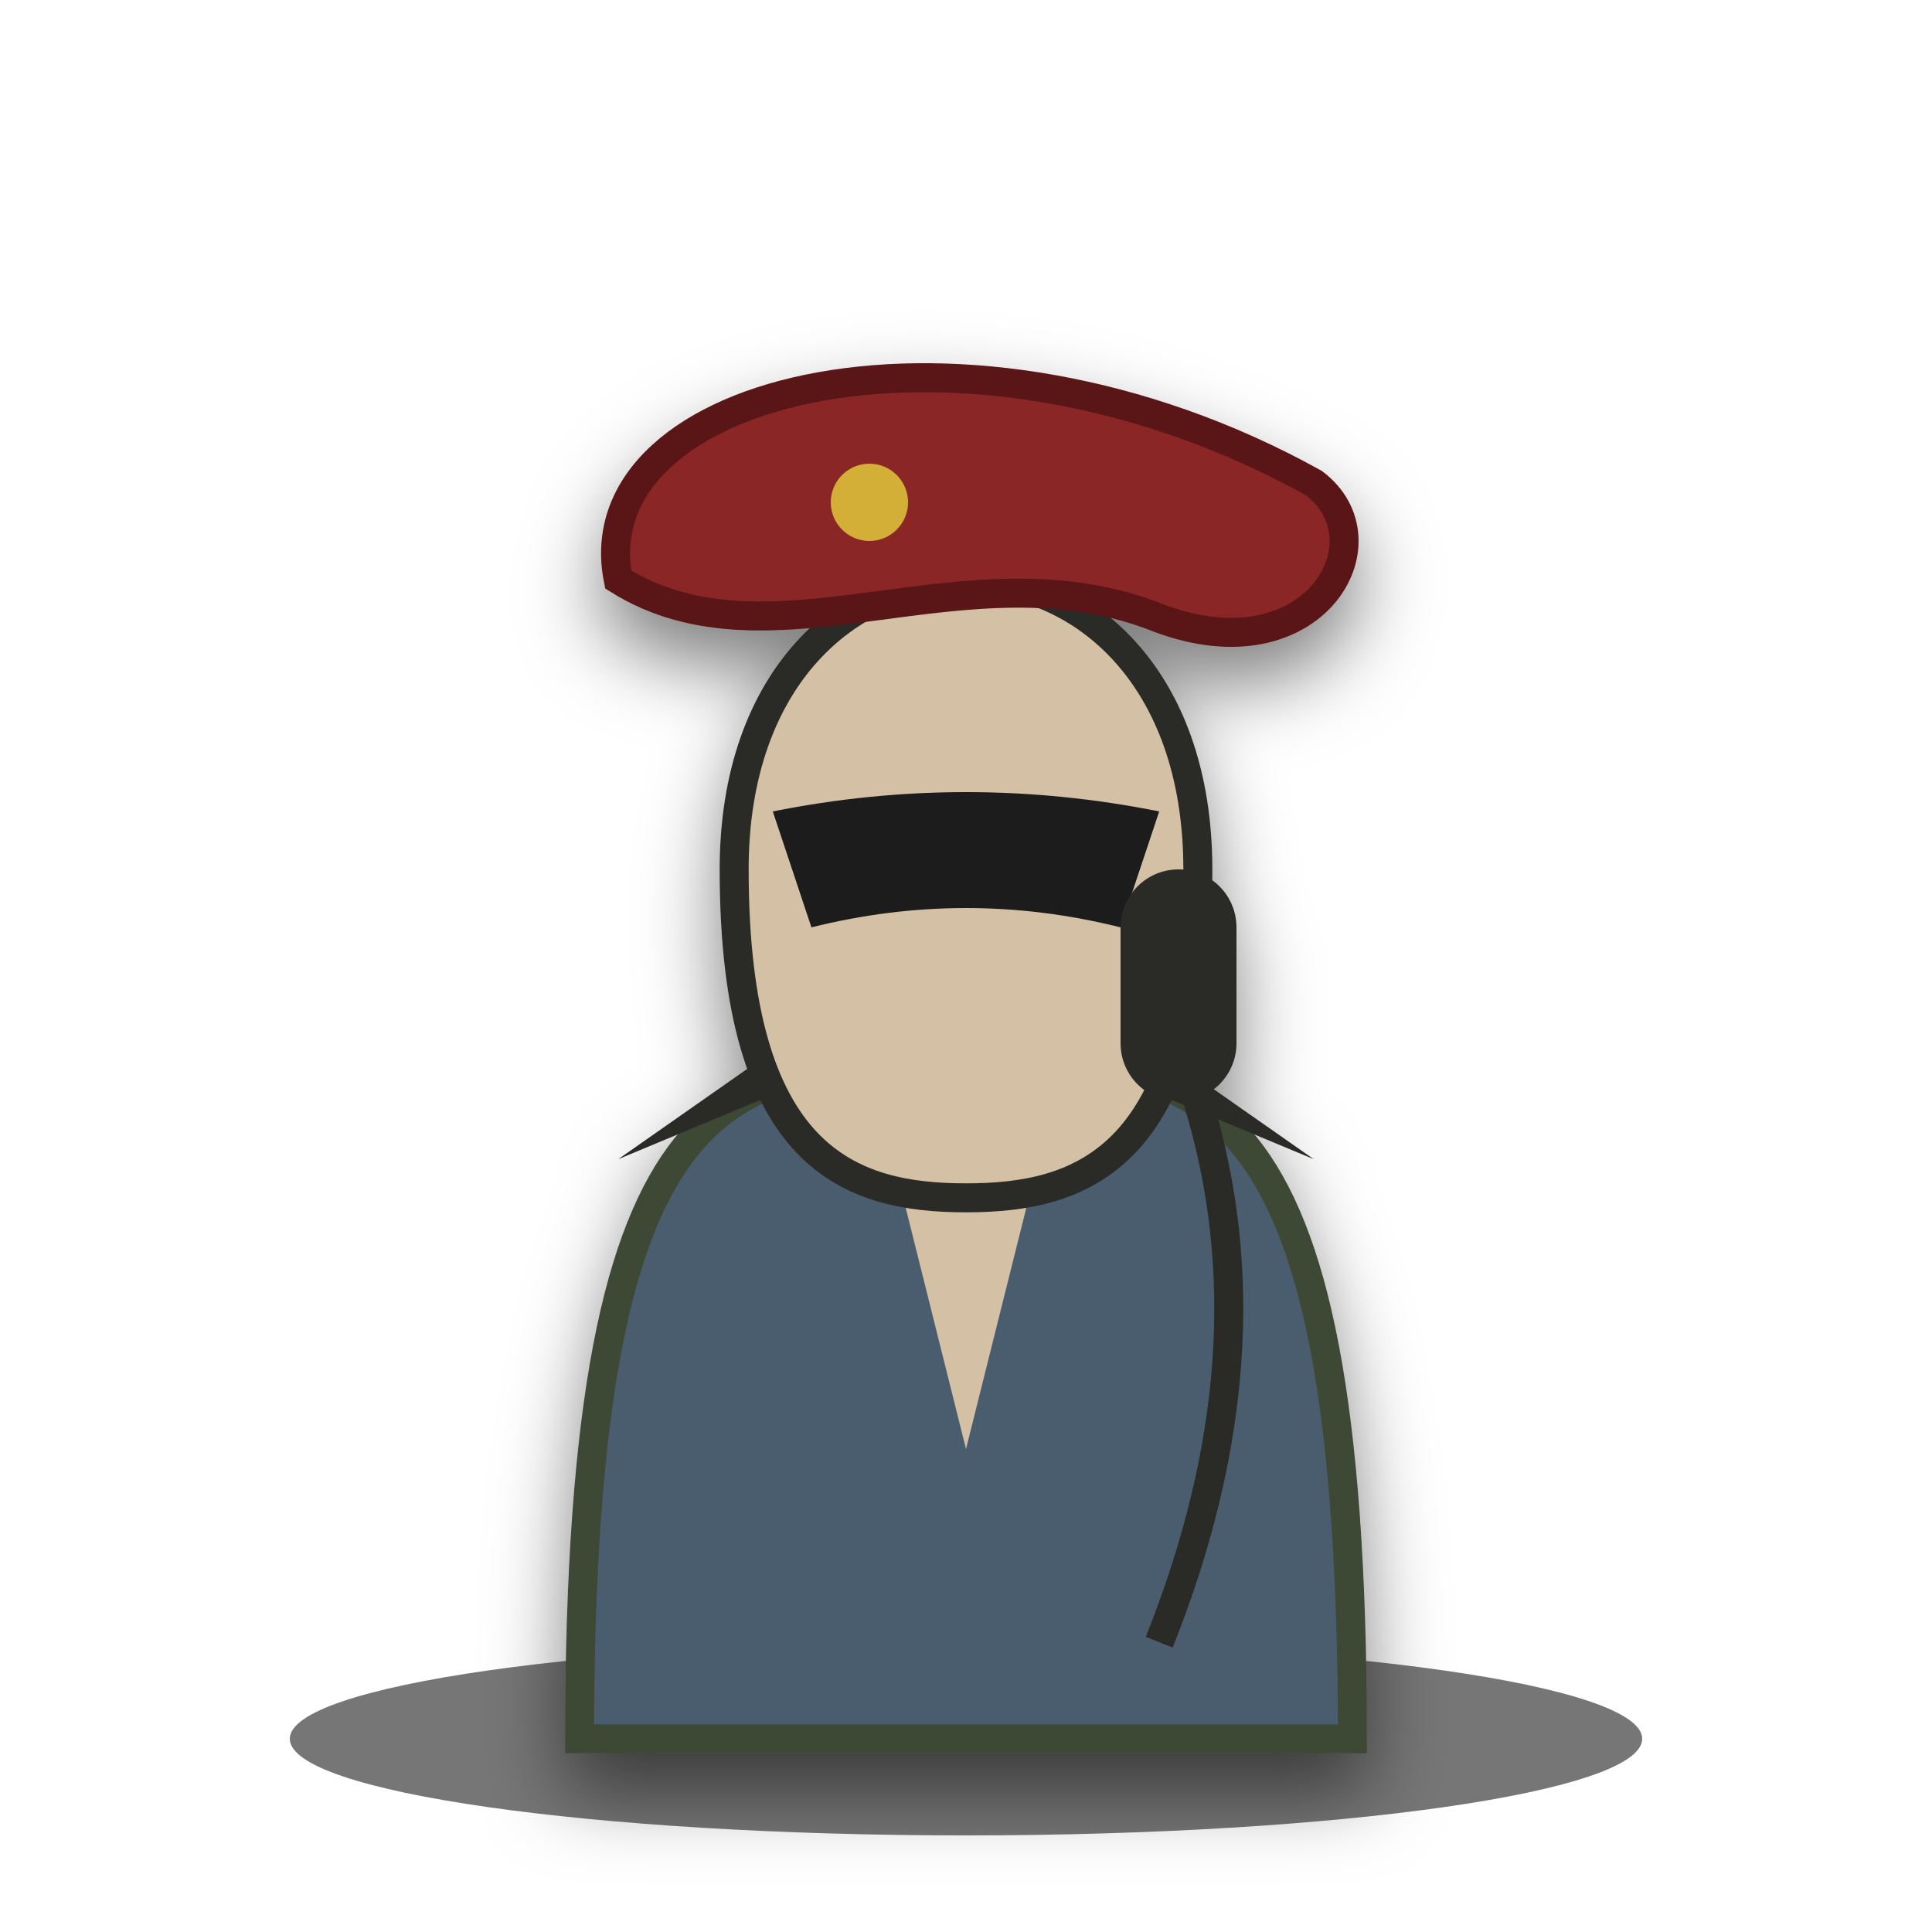
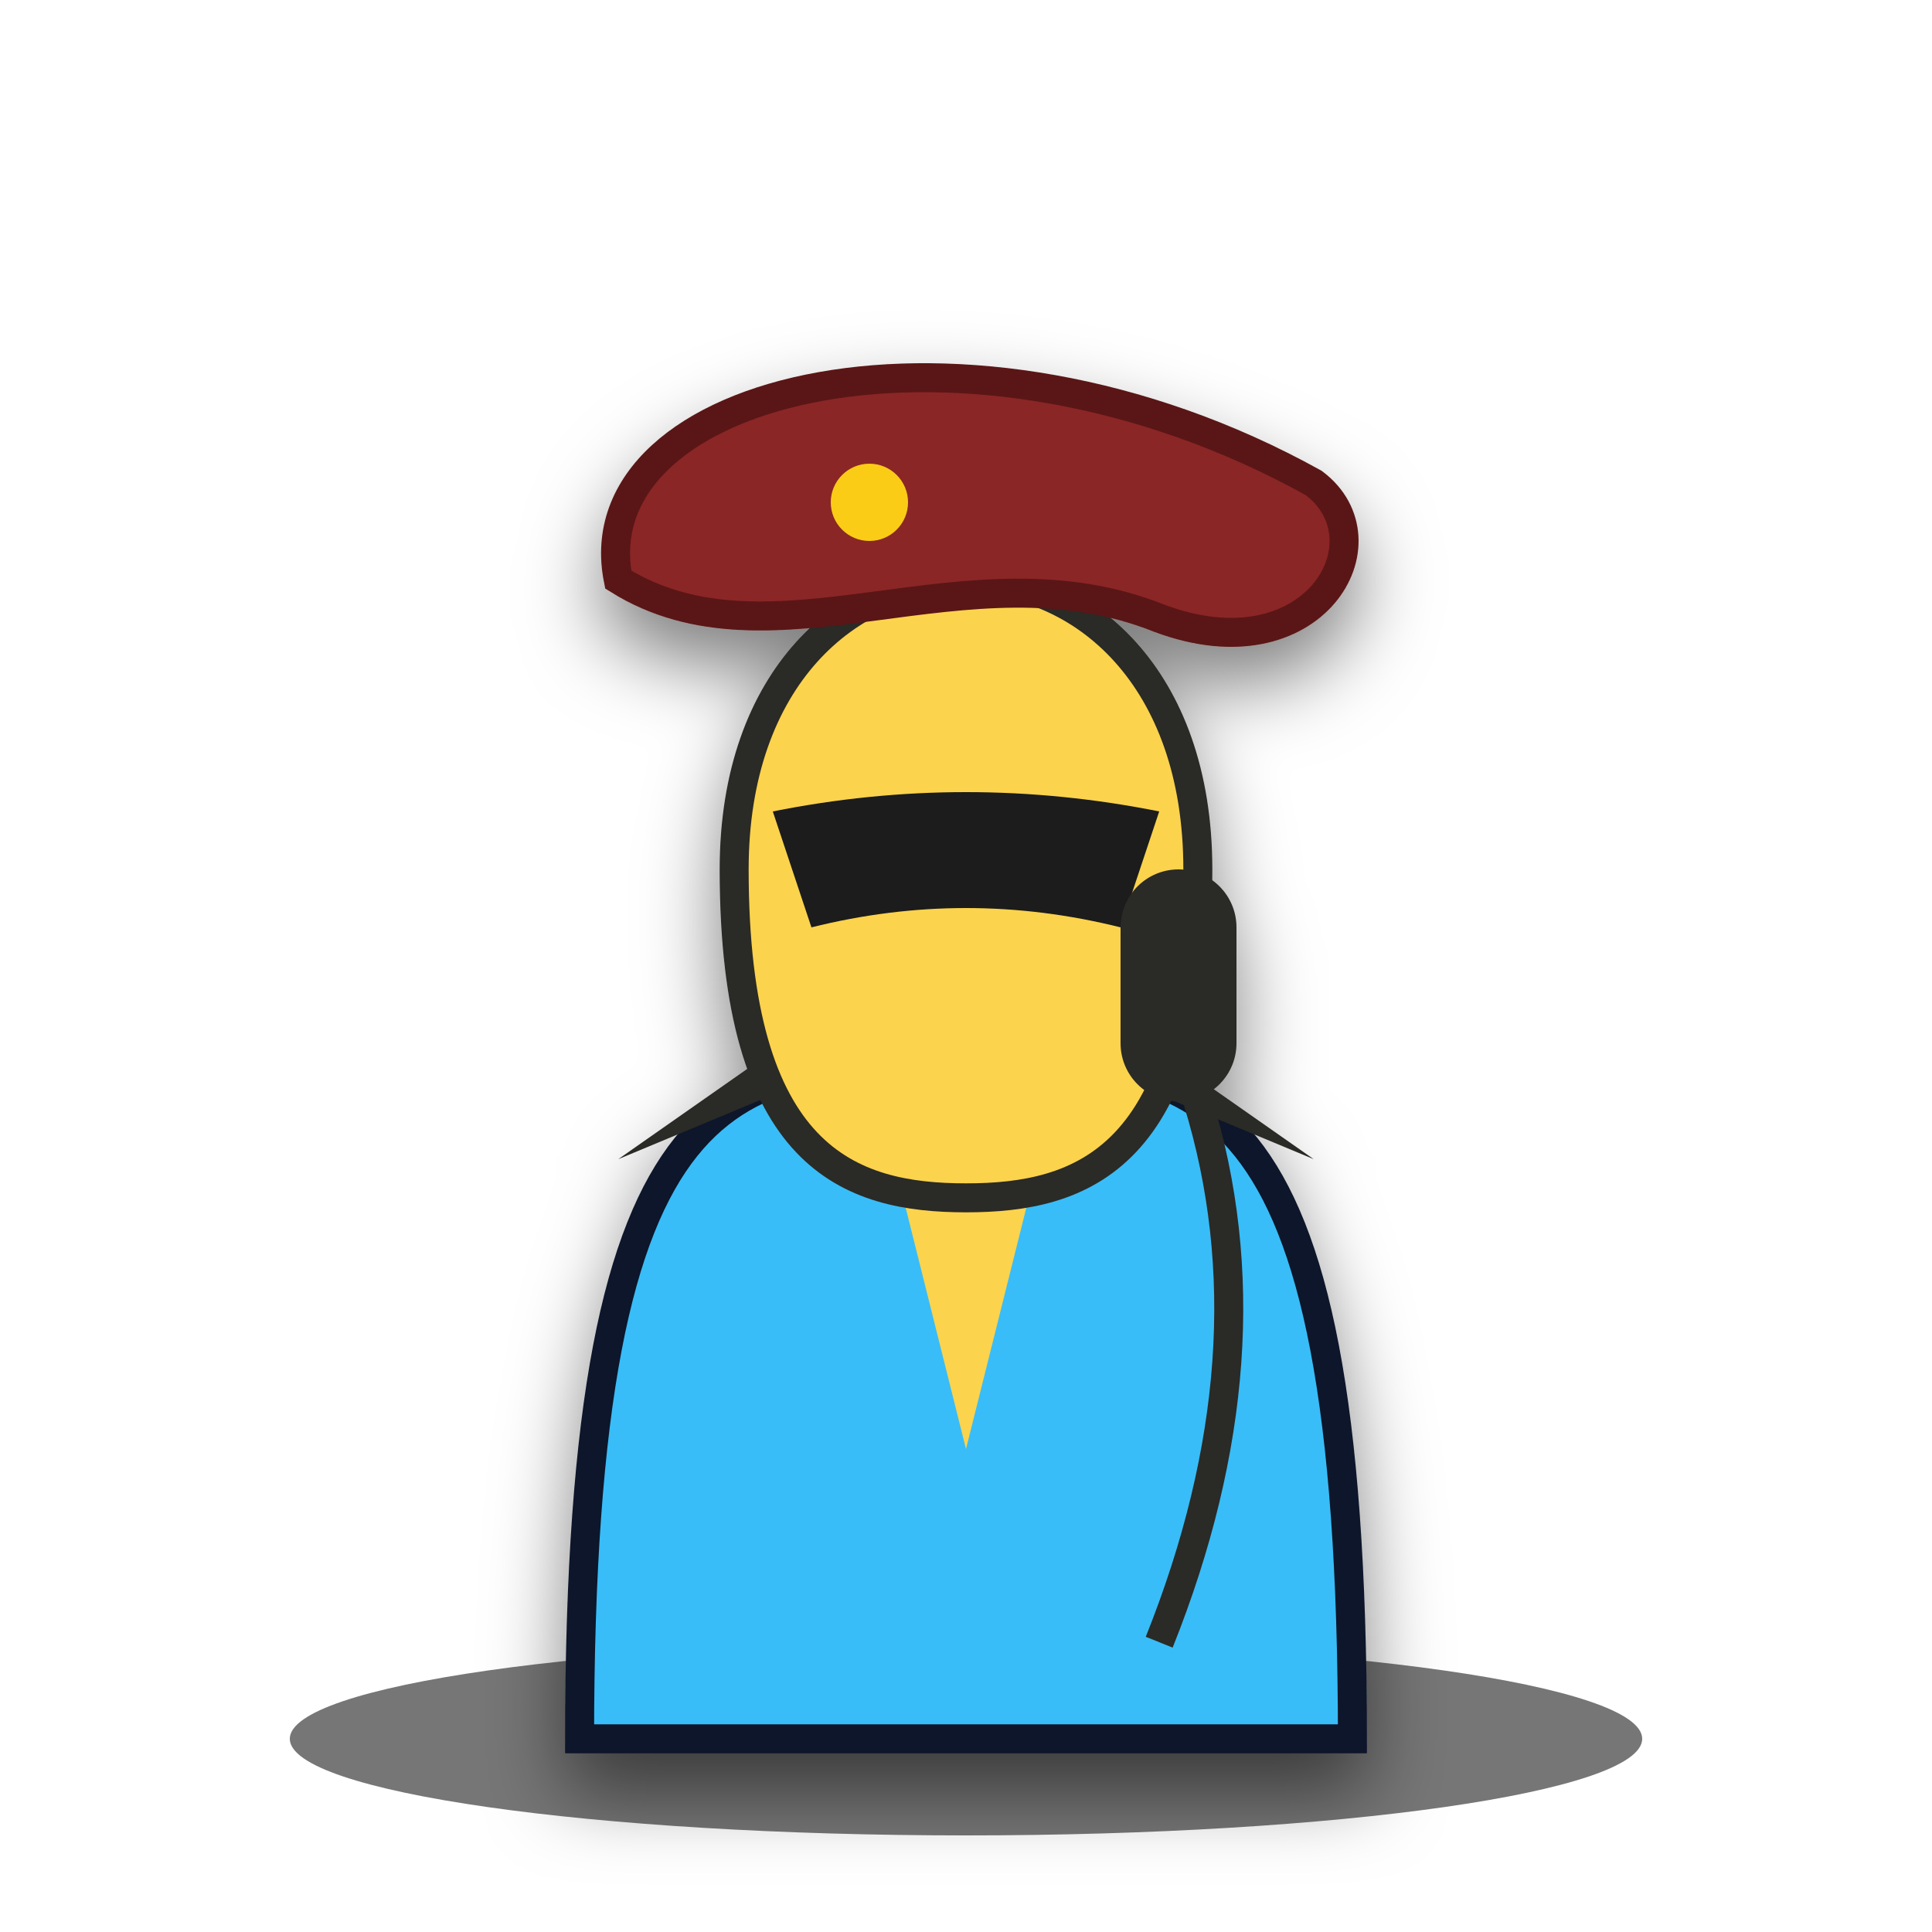
<svg xmlns="http://www.w3.org/2000/svg" viewBox="0 0 100 100">
  <defs>
    <filter id="shadow" x="-20%" y="-20%" width="140%" height="140%">
      <feDropShadow dx="0" dy="2" stdDeviation="2" flood-color="rgba(0,0,0,0.5)" />
    </filter>
  </defs>
  <ellipse cx="50" cy="90" rx="35" ry="5" fill="#1a1a1a" opacity="0.6" />
  <g filter="url(#shadow)">
-     <path d="M 30 90 C 30 55, 38 55, 50 55 C 62 55, 70 55, 70 90 Z" fill="#4a5d6e" stroke="#3d4a35" stroke-width="1.5" />
-     <path d="M 42 55 L 50 65 L 58 55 Z" fill="#2c3945" />
-     <path d="M 45 55 L 50 75 L 55 55 Z" fill="#d4c0a5" />
+     <path d="M 30 90 C 30 55, 38 55, 50 55 C 62 55, 70 55, 70 90 Z" fill="#38bdf8" stroke="#0f172a" stroke-width="1.5" />
+     <path d="M 42 55 L 50 65 L 58 55 Z" fill="#0369a1" />
+     <path d="M 45 55 L 50 75 L 55 55 Z" fill="#fcd34d" />
    <path d="M 32 60 L 42 53 L 44 55 Z" fill="#2c2a26" />
    <path d="M 68 60 L 58 53 L 56 55 Z" fill="#2c2a26" />
-     <path d="M 38 45 C 38 25, 62 25, 62 45 C 62 60, 56 62, 50 62 C 44 62, 38 60, 38 45 Z" fill="#d4c0a5" stroke="#2c2a26" stroke-width="1.5" />
+     <path d="M 38 45 C 38 25, 62 25, 62 45 C 62 60, 56 62, 50 62 C 44 62, 38 60, 38 45 Z" fill="#fcd34d" stroke="#2c2a26" stroke-width="1.5" />
    <path d="M 40 42 Q 50 40 60 42 L 58 48 Q 50 46 42 48 Z" fill="#1a1a1a" />
    <path d="M 32 30 C 30 20, 50 15, 68 25 C 72 28, 68 35, 60 32 C 50 28, 40 35, 32 30 Z" fill="#8b2525" stroke="#5a1515" stroke-width="1.5" />
-     <circle cx="45" cy="26" r="2" fill="#d4af37" />
+     <circle cx="45" cy="26" r="2" fill="#facc15" />
    <rect x="58" y="45" width="6" height="12" rx="3" fill="#2c2a26" />
    <path d="M 62 57 Q 66 70 60 85" fill="none" stroke="#2c2a26" stroke-width="1.5" />
  </g>
</svg>
